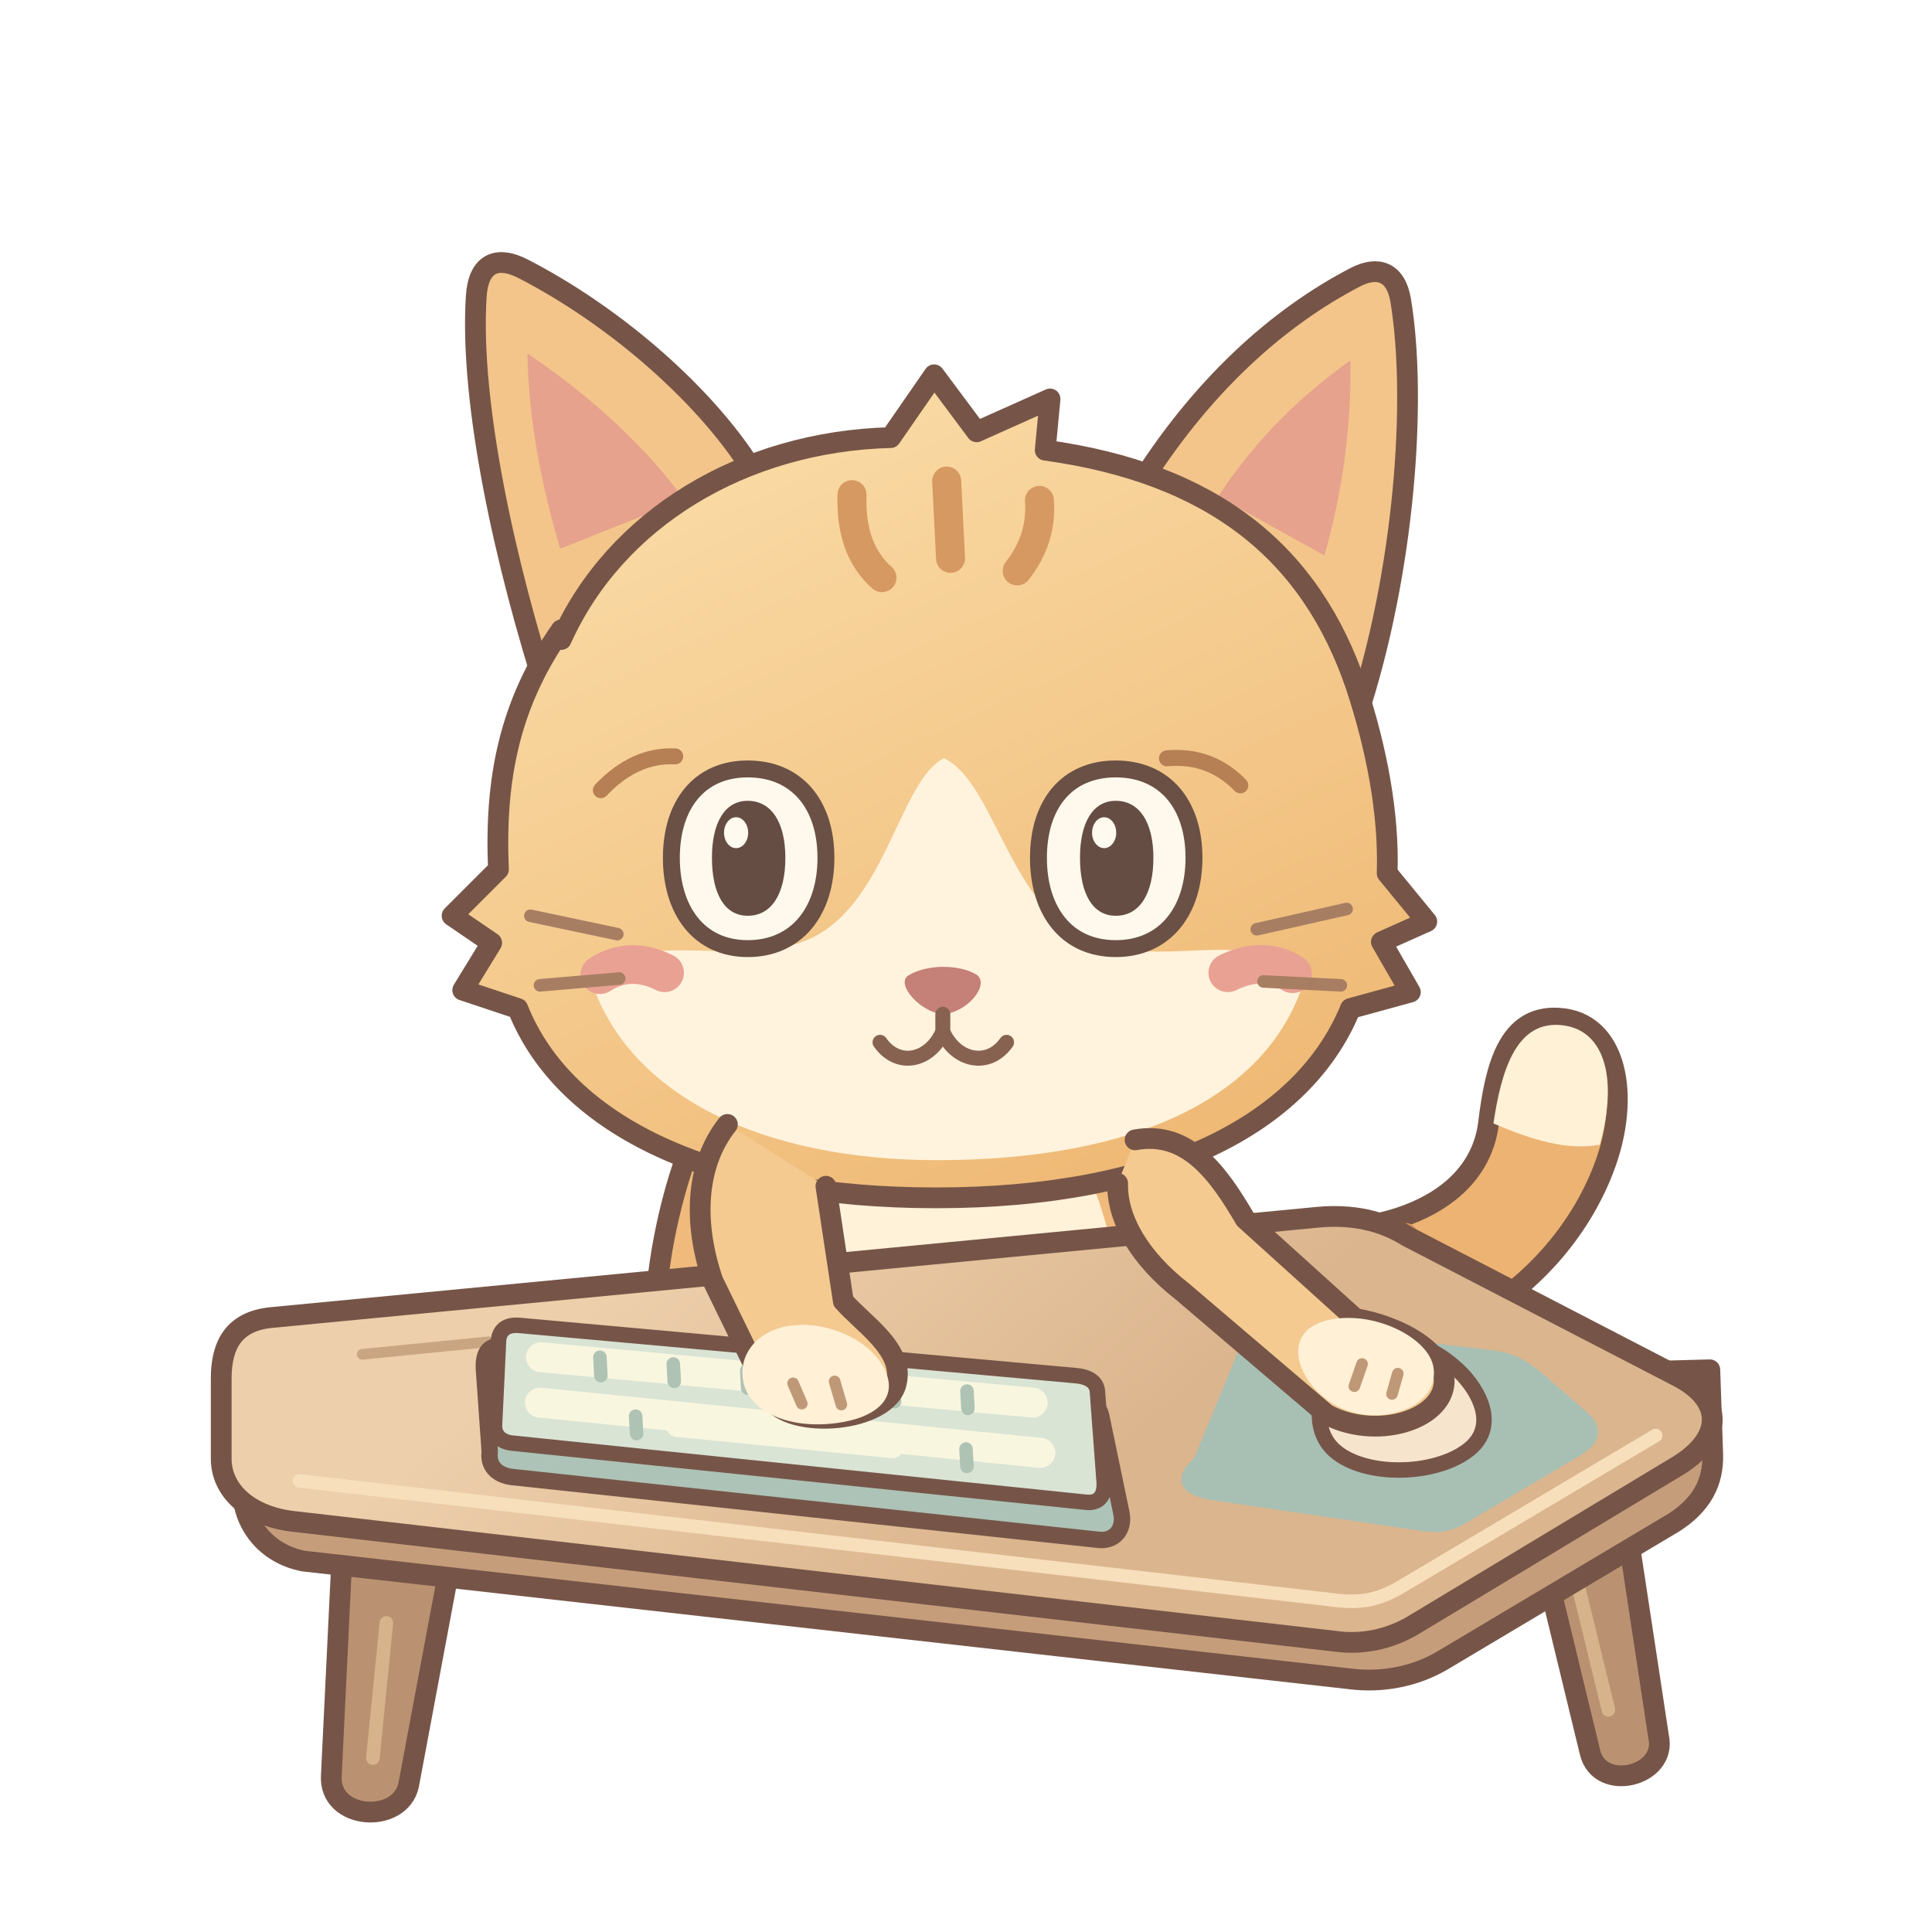
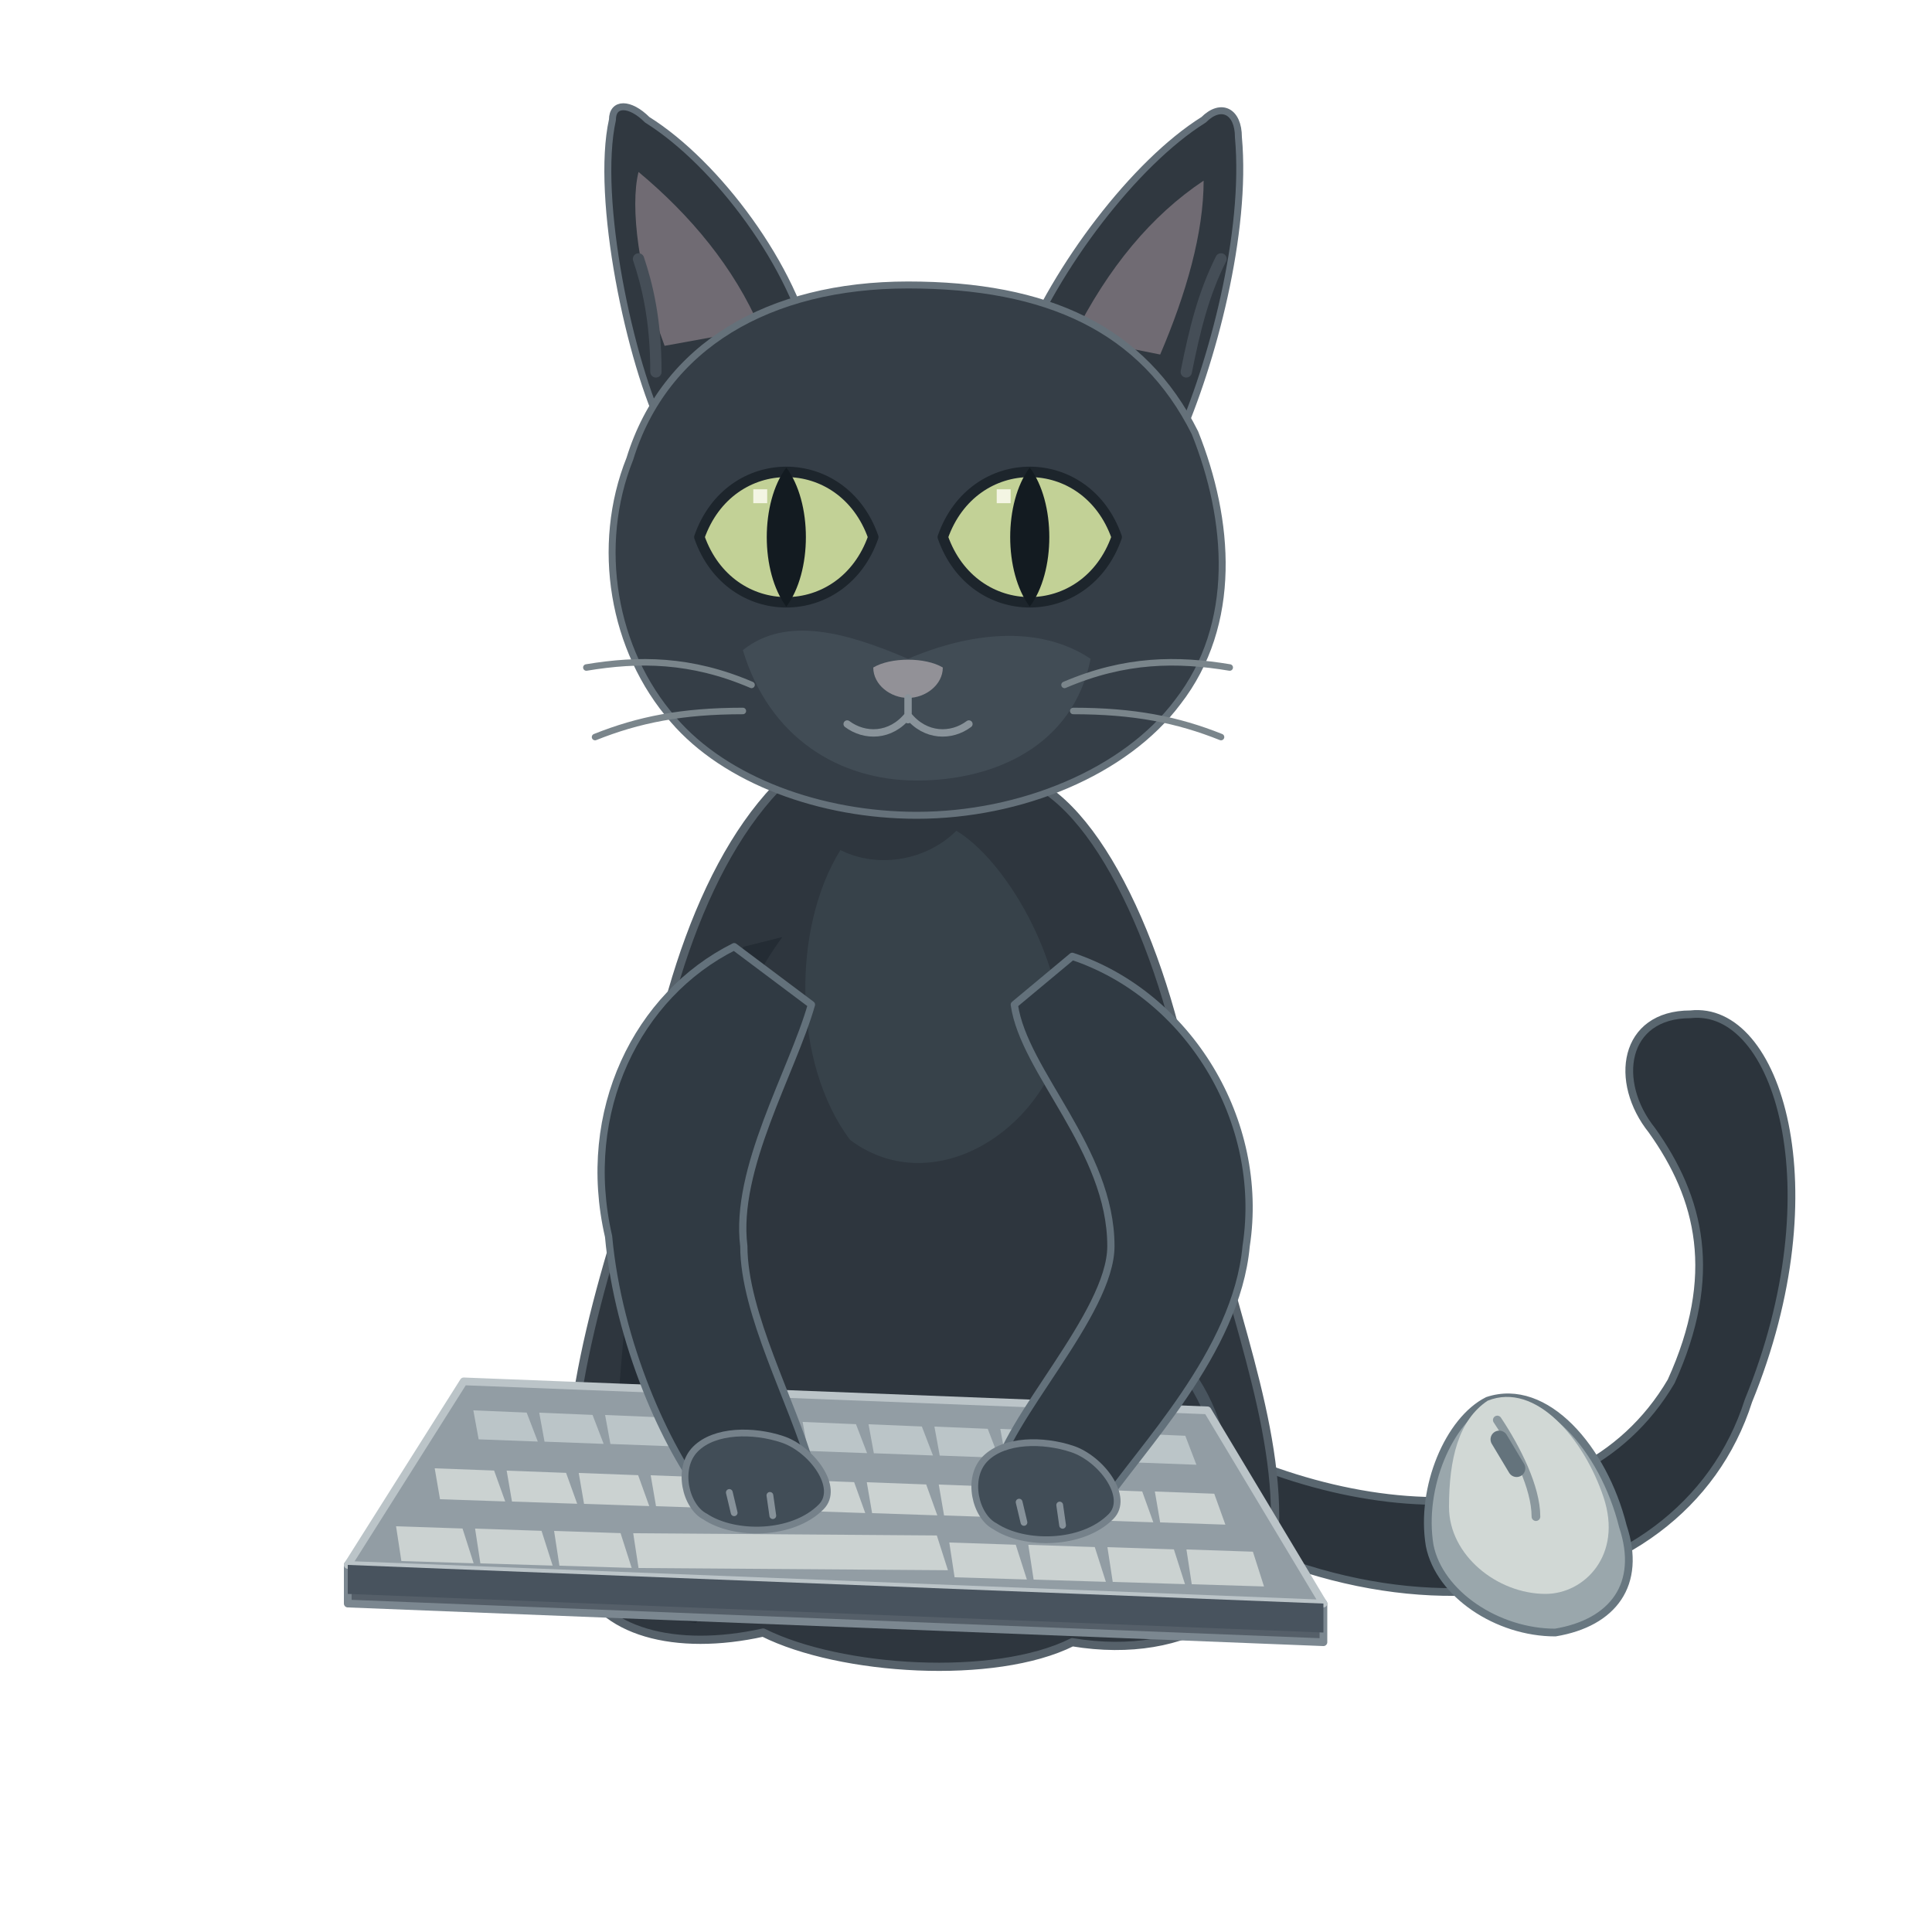
- <svg xmlns="http://www.w3.org/2000/svg" width="200" height="200" viewBox="0 0 200 200" fill="none" stroke="#765548" stroke-width="2.15" stroke-linecap="round" stroke-linejoin="round">
+ <svg xmlns="http://www.w3.org/2000/svg" width="200" height="200" viewBox="0 0 200 200" fill="none" stroke-linecap="round" stroke-linejoin="round">
  <defs>
-     <linearGradient id="fur" x1="77" y1="48" x2="112" y2="124" gradientUnits="userSpaceOnUse">
-       <stop stop-color="#f9d9a3" />
-       <stop offset="1" stop-color="#efb975" />
-     </linearGradient>
-     <linearGradient id="wood" x1="65" y1="132" x2="96" y2="168" gradientUnits="userSpaceOnUse">
-       <stop stop-color="#edcfab" />
-       <stop offset="1" stop-color="#dbb58e" />
-     </linearGradient>
-     <g id="eyelids" fill="none" stroke="#60473f" stroke-width="2.5">
-       <path d="M70.5 90.2q7 5.3 14.2-.4M108.5 89.8q7.2 5.3 14.2-.2" />
+     <path id="head-left" d="M92 36 C76 35 66 42 63 54 C59 65 60 77 65 84 C71 92 82 96 92 96 C106 96 120 91 126 82 C132 73 131 61 126 52 C120 40 106 35 92 36 Z" />
+     <path id="head-right" d="M96 36 C82 35 68 40 63 52 C58 61 57 73 63 82 C69 91 82 96 96 96 C106 96 117 92 123 84 C130 77 131 65 127 54 C124 42 114 35 96 36 Z" />
+     <path id="head-up" d="M94 34 C78 34 66 41 62 53 C58 64 60 77 67 87 C73 96 84 100 95 100 C107 100 119 95 125 85 C132 75 131 61 127 51 C121 39 110 34 94 34 Z" />
+     <path id="head-down" d="M94 37 C78 37 66 43 62 55 C58 65 60 77 67 85 C73 91 84 94 95 94 C107 94 119 90 125 83 C132 74 131 62 127 53 C121 42 110 37 94 37 Z" />
+   </defs>
+   <path id="tail" d="M114 151 C142 173 174 167 181 145 C190 123 184 104 175 105 C168 105 167 112 171 117 C176 124 178 132 173 143 C163 160 138 158 119 146 C115 144 110 148 114 151 Z" fill="#2c343c" stroke="#59666f" stroke-width=".8" />
+   <g id="body">
+     <path d="M82 80 C73 88 68 104 66 121 C61 136 57 151 60 163 C62 169 70 171 79 169 C87 173 103 174 111 170 C123 172 132 166 132 157 C132 145 126 132 124 119 C122 102 115 85 107 81 C100 78 90 78 82 80 Z" fill="#2e363e" stroke="#56616a" stroke-width=".85" />
+     <path d="M81 97 C72 109 73 127 77 142 C80 153 79 163 72 168 C65 167 62 164 63 157 C65 136 65 111 77 98 Z" fill="#242c34" />
+     <path d="M87 88 C82 96 82 110 88 118 C96 124 107 118 110 108 C110 99 104 89 99 86 C96 89 91 90 87 88 Z" fill="#37424a" />
+     <path d="M113 137 C124 137 128 150 127 159 C126 165 122 168 114 168" stroke="#48545e" stroke-width="1.2" />
+   </g>
+   <g id="head-assembly" transform="translate(9.4 -2) scale(.9)">
+     <g id="ear-left">
+       <path d="M66 52 C62 44 58 25 60 16 C60 14 62 14 64 16 C72 21 81 33 83 43 Z" fill="#303840" stroke="#64707a" stroke-width=".8" />
+       <path d="M66 42 C63 34 62 26 63 22 C69 27 74 33 77 40 Z" fill="#706b73" />
+       <path d="M65 45 C65 39 64 35 63 32" stroke="#454e57" stroke-width="1.3" />
+     </g>
+     <g id="ear-right">
+       <path d="M107 43 C111 33 120 21 128 16 C130 14 132 15 132 18 C133 29 129 44 125 53 Z" fill="#303840" stroke="#64707a" stroke-width=".8" />
+       <path d="M113 41 C117 33 122 27 128 23 C128 29 126 36 123 43 Z" fill="#706b73" />
+       <path d="M126 45 C127 40 128 36 130 32" stroke="#454e57" stroke-width="1.3" />
+     </g>
+     <path id="head-shape" d="M94 35 C78 35 66 42 62 55 C58 65 60 77 67 85 C73 92 84 96 95 96 C107 96 119 91 125 83 C132 74 131 62 127 52 C121 40 110 35 94 35 Z" fill="#353e47" stroke="#65717a" stroke-width=".8" />
+     <path id="chin" d="M75 77 C80 73 87 75 94 78 C101 75 109 74 115 78 C113 88 104 92 95 92 C86 92 78 87 75 77 Z" fill="#414c55" />
+     <g id="eyes" stroke="#1d252c" stroke-width="1.2">
+       <path d="M70 64 C73.5 54 86.5 54 90 64 C86.5 74 73.5 74 70 64 Z" fill="#c2d196" />
+       <path d="M98 64 C101.5 54 114.5 54 118 64 C114.5 74 101.5 74 98 64 Z" fill="#c2d196" />
+     </g>
+     <g id="pupils" fill="#131b21">
+       <path d="M80 56 C77 60 77 68 80 72 C83 68 83 60 80 56 Z" />
+       <path d="M108 56 C105 60 105 68 108 72 C111 68 111 60 108 56 Z" />
+       <path d="M76.2 58.5 L77.8 58.5 L77.8 60.1 L76.2 60.1 Z M104.2 58.5 L105.8 58.5 L105.8 60.1 L104.2 60.1 Z" fill="#f3f5e3" />
+     </g>
+     <g id="muzzle">
+       <path d="M90 79 C92 77.8 96 77.8 98 79 C98 81 96 82.5 94 82.5 C92 82.5 90 81 90 79 Z" fill="#929197" />
+       <path d="M94 82.5 L94 85 M94 84.5 C92 87 89 87 87 85.5 M94 84.5 C96 87 99 87 101 85.5" stroke="#89939a" stroke-width=".85" />
+     </g>
+     <g id="whiskers" stroke="#7a858b" stroke-width=".75">
+       <path d="M76 81 C69 78 63 78 57 79 M75 84 C68 84 63 85 58 87 M112 81 C119 78 125 78 131 79 M113 84 C120 84 125 85 130 87" />
+     </g>
+   </g>
+   <g id="keyboard">
+     <path d="M48 147 L125 150 L137 166 L137 170 L36 166 L36 162 Z" fill="#555f69" stroke="#7b8790" stroke-width=".8" />
+     <path d="M48 143 L125 146 L137 166 L36 162 Z" fill="#929da4" stroke="#bbc4c8" stroke-width=".8" />
+     <path d="M36 162 L137 166 L137 169 L36 165 Z" fill="#48535e" />
+     <path d="M49.00 146.00 l5.52 .23 1.15 3.00 -6.12 -.23 Z" fill="#bbc5c8" />
+     <path d="M55.82 146.24 l5.52 .23 1.15 3.00 -6.12 -.23 Z" fill="#bbc5c8" />
+     <path d="M62.64 146.48 l5.52 .23 1.15 3.00 -6.12 -.23 Z" fill="#bbc5c8" />
+     <path d="M69.45 146.72 l5.52 .23 1.15 3.00 -6.12 -.23 Z" fill="#bbc5c8" />
+     <path d="M76.27 146.96 l5.52 .23 1.15 3.00 -6.12 -.23 Z" fill="#bbc5c8" />
+     <path d="M83.09 147.20 l5.52 .23 1.15 3.00 -6.12 -.23 Z" fill="#bbc5c8" />
+     <path d="M89.91 147.44 l5.52 .23 1.15 3.00 -6.12 -.23 Z" fill="#bbc5c8" />
+     <path d="M96.73 147.68 l5.52 .23 1.15 3.00 -6.12 -.23 Z" fill="#bbc5c8" />
+     <path d="M103.55 147.92 l5.52 .23 1.15 3.00 -6.12 -.23 Z" fill="#bbc5c8" />
+     <path d="M110.36 148.16 l5.52 .23 1.15 3.00 -6.12 -.23 Z" fill="#bbc5c8" />
+     <path d="M117.18 148.40 l5.52 .23 1.15 3.00 -6.12 -.23 Z" fill="#bbc5c8" />
+     <path d="M45.00 152.00 l6.15 .23 1.15 3.20 -6.75 -.23 Z" fill="#cbd2d1" />
+     <path d="M52.45 152.24 l6.15 .23 1.15 3.20 -6.75 -.23 Z" fill="#cbd2d1" />
+     <path d="M59.91 152.48 l6.15 .23 1.15 3.20 -6.75 -.23 Z" fill="#cbd2d1" />
+     <path d="M67.36 152.72 l6.15 .23 1.15 3.20 -6.75 -.23 Z" fill="#cbd2d1" />
+     <path d="M74.82 152.96 l6.15 .23 1.15 3.20 -6.75 -.23 Z" fill="#cbd2d1" />
+     <path d="M82.27 153.20 l6.15 .23 1.15 3.20 -6.75 -.23 Z" fill="#cbd2d1" />
+     <path d="M89.73 153.44 l6.15 .23 1.15 3.20 -6.75 -.23 Z" fill="#cbd2d1" />
+     <path d="M97.18 153.68 l6.15 .23 1.15 3.20 -6.75 -.23 Z" fill="#cbd2d1" />
+     <path d="M104.64 153.92 l6.15 .23 1.15 3.20 -6.75 -.23 Z" fill="#cbd2d1" />
+     <path d="M112.09 154.16 l6.15 .23 1.15 3.20 -6.75 -.23 Z" fill="#cbd2d1" />
+     <path d="M119.55 154.40 l6.15 .23 1.15 3.20 -6.75 -.23 Z" fill="#cbd2d1" />
+     <path d="M41.00 158.00 l6.88 .23 1.15 3.60 -7.48 -.23 Z" fill="#cbd2d1" />
+     <path d="M49.18 158.24 l6.88 .23 1.15 3.60 -7.48 -.23 Z" fill="#cbd2d1" />
+     <path d="M57.36 158.48 l6.88 .23 1.15 3.60 -7.48 -.23 Z" fill="#cbd2d1" />
+     <path d="M65.55 158.72 l31.43 .23 1.15 3.60 -32.03 -.23 Z" fill="#cbd2d1" />
+     <path d="M98.27 159.68 l6.88 .23 1.15 3.60 -7.48 -.23 Z" fill="#cbd2d1" />
+     <path d="M106.45 159.92 l6.88 .23 1.15 3.60 -7.48 -.23 Z" fill="#cbd2d1" />
+     <path d="M114.64 160.16 l6.88 .23 1.15 3.60 -7.48 -.23 Z" fill="#cbd2d1" />
+     <path d="M122.82 160.40 l6.88 .23 1.15 3.60 -7.48 -.23 Z" fill="#cbd2d1" />
+   </g>
+   <g id="mouse">
+     <path d="M154 145 C160 143 166 150 168 158 C170 164 167 168 161 169 C155 169 149 165 148 160 C147 154 150 147 154 145 Z" fill="#9aa7ac" stroke="#687780" stroke-width=".8" />
+     <path d="M154 145 C159 143 164 149 166 155 C168 161 164 165 160 165 C155 165 150 161 150 156 C150 151 151 147 154 145 Z" fill="#d1d8d5" />
+     <path d="M155 147 C157 150 159 154 159 157" stroke="#8b989e" stroke-width=".9" />
+     <path d="M155.2 149 L157 152" stroke="#64737c" stroke-width="1.8" />
+   </g>
+   <g id="arm-left">
+     <path d="M76 98 C66 103 60 115 63 128 C64 139 69 150 73 155 C76 158 84 156 84 152 C82 145 77 136 77 129 C76 121 82 111 84 104 Z" fill="#303a43" stroke="#63717b" stroke-width=".75" />
+   </g>
+   <g id="arm-right">
+     <path d="M111 99 C123 103 131 116 129 129 C128 140 118 150 114 156 C111 160 103 158 103 153 C104 147 115 136 115 129 C115 119 106 111 105 104 Z" fill="#303a43" stroke="#63717b" stroke-width=".75" />
+   </g>
+   <defs>
+     <g id="paw">
+       <path d="M-6 -3 C-8 -1 -7 3 -5 4 C-2 6 4 6 7 3 C9 1 6 -3 3 -4 C0 -5 -4 -5 -6 -3 Z" fill="#414d57" stroke="#75818a" stroke-width=".7" />
+       <path d="M-2.5 1.5 L-2 3.6 M1.7 1.8 L2 3.9" stroke="#87929a" stroke-width=".7" />
    </g>
  </defs>
-   <g id="tail">
-     <path d="M126 141c20 3 35-7 40-20 2.9-7.5 1.4-15.3-4.7-15.6-5.2-.3-6.5 5.1-7.2 10.8-1 8.5-11.2 12.6-24.4 10.7Z" fill="#edb372" />
-     <path d="M161.3 106.1c-4.4-.2-5.9 4.8-6.7 10.2 4.2 1.8 7.7 2.8 11 2.2 2-7.1.4-12.2-4.3-12.4Z" fill="#fff1d6" stroke="none" />
-     <path d="M145.6 127.7q2 3.5 2.2 6.9" stroke="#d6945e" />
-   </g>
-   <g id="body">
-     <path d="M76 110c-6.2 8.3-9.9 24.6-7.6 36.6 1.4 7.7 10.3 12.3 29 12.3 20.7 0 31.8-4.1 31.7-14.4-.1-13.8-4.1-25.2-12-34.2Z" fill="#efba7b" />
-     <path d="M85.5 115.7c-6.6 8-8.3 23.6-4.6 30.9 4.7 8.9 28.8 9.4 33.6-.3 3.9-7.9.2-24.4-5.6-31.1l-6 5.6-5.2-3.4-5.8 4Z" fill="#fff2d9" stroke="none" />
-   </g>
-   <g id="ear-left">
-     <path d="M56.8 72.4c-4.5-13.9-8.2-30.7-7.5-41.7.2-3.3 2-4.4 5-2.8C65.1 33.5 75.2 43 79.2 51Z" fill="#f3c58a" />
-     <path d="M58 56.8c-2.3-7.7-3.3-14.3-3.4-20.2 6.9 4.6 12.6 10.1 16.2 15.1Z" fill="#e6a28d" stroke="none" />
-   </g>
-   <g id="ear-right">
-     <path d="M117.6 50.8c6.7-10.9 14.8-18 22.7-22.1 2.3-1.2 4.2-.6 4.7 2.4 1.7 10.3.4 28.1-4.5 43Z" fill="#f3c58a" />
-     <path d="M126.1 51.4c3.8-5.8 8.5-10.4 13.7-14.1.1 7.2-.9 13.9-2.7 20.2Z" fill="#e6a28d" stroke="none" />
-   </g>
-   <g id="head">
-     <path d="M58.1 66.2c5.6-12.5 18.8-20.5 34.1-20.9l4.5-6.5 4.4 5.9 7.6-3.4-.5 5.3c17.4 2.4 27.5 10.6 32.2 24.5 2.1 6.4 3.4 13.1 3.2 19.3l4.1 5-4.7 2.1 3 5.2-6.2 1.7c-4.9 12-19.7 19.6-42.9 19.6-22.8 0-38.4-7.3-43.3-19.6l-5.7-1.9 3-4.9-4.1-2.8 4.8-4.8c-.4-9.3 1.1-17.1 6.5-24.8Z" fill="url(#fur)" />
-     <path d="M97.7 78.5c-4.4 2.2-5.9 14.3-13.1 18.3-7.4 4.1-18.2-1.4-23.4 4.7 3.9 12 17.8 18.6 35.8 18.6 20.8 0 34.5-6.7 38.1-18.9-5.7-5.8-15.3-.3-23.3-4.3-7.3-3.6-9.1-16.2-14.1-18.4Z" fill="#fff3dd" stroke="none" />
-     <path d="M88.2 51.2q-.2 5.7 3.1 8.6M98 49.8l.4 8M107.6 51.8q.3 4-2.3 7.3" stroke="#d69961" stroke-width="3" />
-     <path d="M62.2 81.8q3.5-3.7 7.7-3.5M120.8 78.5q4.5-.4 7.6 2.8" stroke="#b77f54" stroke-width="1.65" />
-     <path d="M62.1 100.9q3.1-2 6.7-.2M127.1 100.7q3.7-1.8 6.7.1" stroke="#e9a193" stroke-width="4" />
-     <path d="M94 101c1.9-1.2 5.3-1.2 7.1-.1 1.4 1-.9 3.9-3.5 4.1-2.3-.2-4.9-3.1-3.6-4Z" fill="#c58077" stroke="none" />
-     <path d="M97.6 105v2.2m0-.4c-1.3 3-4.6 3.8-6.5 1.1m6.5-1.1c1.3 3 4.7 3.8 6.6 1.1" stroke="#876251" stroke-width="1.55" />
-     <path d="M54.9 94.8l9 1.9m-8 5.3 8.2-.7m66-5.1 9.3-2.1m-8.6 7.5 8 .4" stroke="#a87e63" stroke-width="1.3" />
-   </g>
-   <g id="eyes" fill="#fff9ed" stroke="#6a5045" stroke-width="1.75">
-     <path d="M69.5 88.8c0-5.5 2.9-9.2 7.9-9.2 5.1 0 8.1 3.7 8.1 9.2s-3 9.4-8.1 9.4c-5 0-7.9-3.9-7.9-9.4Z" />
-     <path d="M107.5 88.8c0-5.5 2.9-9.2 8-9.2s8.1 3.7 8.1 9.2-3 9.4-8.1 9.4-8-3.9-8-9.4Z" />
-   </g>
-   <g id="pupil-left" stroke="none">
-     <path d="M73.7 88.8c0-3.6 1.3-5.9 3.7-5.9 2.5 0 3.9 2.3 3.9 5.9 0 3.7-1.4 6-3.9 6-2.4 0-3.7-2.3-3.7-6Z" fill="#654d43" />
-     <ellipse cx="76.2" cy="86.2" rx="1.25" ry="1.6" fill="#fffaf0" />
-   </g>
-   <g id="pupil-right" stroke="none">
-     <path d="M111.8 88.8c0-3.6 1.3-5.9 3.7-5.9 2.5 0 3.9 2.3 3.9 5.9 0 3.7-1.4 6-3.9 6-2.4 0-3.7-2.3-3.7-6Z" fill="#654d43" />
-     <ellipse cx="114.3" cy="86.2" rx="1.25" ry="1.6" fill="#fffaf0" />
-   </g>
-   <g id="desk-legs">
-     <path d="m35.5 159-1.2 24.8c-.3 4.6 7.1 5.1 8 1l4.7-25.1m110.4-8 7.2 29.7c1 4.2 8 2.5 7.1-1.6l-4.5-29.6" fill="#ba9272" />
-     <path d="m40 168-1.4 14m124-21 3.9 16" stroke="#d7b38c" stroke-width="1.4" />
-   </g>
-   <g id="desk">
-     <path d="m25 146 .1 8.1c0 3.5 2.3 6.7 6.3 7.5l108.4 12.2c3.2.4 6.6-.2 9.5-1.9l24-14.3c2.8-1.8 4.1-4.1 4-7.1l-.3-8.7Z" fill="#c69d7b" />
-     <path d="M28 136.4 136.5 126c3.4-.3 6.5.3 9.2 2l28 14.5c4.8 2.5 4.7 6.4-.1 9.3l-27.4 16.5c-2.4 1.4-5.2 2-8 1.6L30.4 157.5c-4.5-.5-7.5-3.1-7.5-6.5v-8.3c0-3.6 1.4-5.9 5.1-6.3Z" fill="url(#wood)" />
-     <path d="m31 153.3 106.8 12.3c2.8.4 4.7.1 7-1.2l26.6-15.8" stroke="#f7dfbc" stroke-width="1.4" />
-     <path d="m37.5 140.2 13.1-1.3m103.3 15.6 6-3.6" stroke="#caa582" stroke-width="1.1" />
-   </g>
-   <g id="mouse-mat" stroke="none">
-     <path d="m133.1 137.2 21.5 2.6c2.3.3 3.5 1.1 5.2 2.5l4.6 4c1.7 1.6 1.2 3.1-.7 4.3l-12 7.1c-1.5.9-3.1 1.1-5.1.7l-21.1-3.1c-3.4-.5-4.2-2.3-1.9-4.3l4.2-10.2c.7-2.2 2.3-3.9 5.3-3.6Z" fill="#a8bfb4" />
-     <path d="m130.3 141.1 21.2 2.5" stroke="#c6d7c8" stroke-width="1.1" />
-   </g>
-   <g id="keyboard">
-     <path d="m51.9 139.4 59.7 5.4c1.3.1 2.2.8 2.4 1.8l2.1 10.1c.3 1.7-.8 2.9-2.4 2.7l-60.7-6.5c-1.6-.2-2.5-1.2-2.3-2.6l-.6-8.5c-.1-1.6.4-2.6 1.8-2.4Z" fill="#adc3b7" stroke-width="1.7" />
-     <path d="m53.7 137.2 57.6 5.2c1.3.1 2.2.6 2.3 1.6l.7 9.4c.1 1.5-.6 2.3-2 2.1l-59.2-6.1c-1.2-.1-2-.8-1.9-2l.4-8.4c0-1.2.7-1.9 2.1-1.8Z" fill="#d9e4d5" stroke-width="1.6" />
-     <path d="m56 140.5 50.9 4.7m-51 0 51.8 5.2" stroke="#f9f6df" stroke-width="3.1" />
-     <path d="m62.1 140.5.1 1.9m7.5-1.2.1 1.8m7.5-1.1.1 1.8m7.5-1.1.1 1.8m7.5-1.1.1 1.8m7.5-1.1.1 1.8m-34.4.8.1 1.8m34.1 1.6.1 1.8" stroke="#afc3b5" stroke-width="1.4" />
-     <path d="m70.1 147.6 22.3 2.2" stroke="#f9f6df" stroke-width="2.3" />
-   </g>
-   <g id="mouse">
-     <path d="M140.3 140c4.3-2.2 8.2-.7 11.1 2.3 2.3 2.5 3.3 5.7.6 7.8-3.5 2.7-10.7 2.8-13.8.1-2.9-2.5-1.7-7.7 2.1-10.2Z" fill="#f7e4cd" stroke-width="1.6" />
-     <path d="m143.5 140.1 2.2 5.4" stroke="#b58f77" stroke-width="1.2" />
-   </g>
-   <g id="arm-left">
-     <path d="M75.3 116.4c-3.4 4.3-3.5 10.4-1.5 16.2l5.9 12.1c2 3.4 12.3 2.6 13.1-1.6.8-3.4-3.5-6.1-5.5-8.4l-1.8-11.9" fill="#f4ca91" />
-     <path d="M78.3 138.8c3.4-3.1 10.1-1.5 12.7 2 2.7 3.8-.3 6.2-5.2 6.6-4.9.4-8.6-1.7-8.9-4.7-.2-1.5.3-2.8 1.4-3.9Z" fill="#fff0d6" stroke="none" />
-     <path d="m82.1 143.2.9 2.1m3.4-2.3.7 2.4" stroke="#bf9977" stroke-width="1.2" />
-   </g>
-   <g id="arm-right">
-     <path d="M117.5 118c5.4-1 8.6 3.4 11.4 8.2l11.4 10.3c4.7.8 9.3 3.5 9.2 6.6-.2 4-7.2 6-12.2 3.3l-14.9-12.7c-4.5-3.5-6.8-7.6-6.7-11.2" fill="#f4ca91" />
-     <path d="M137.3 136.7c4.8-1.2 10.7 1.8 11.1 4.9.6 4-5.3 6.1-9.5 4.2-4.4-2-6.7-7.8-1.6-9.1Z" fill="#fff0d6" stroke="none" />
-     <path d="m141 141.2-.8 2.3m4.5-1.3-.6 2.1" stroke="#bf9977" stroke-width="1.2" />
-   </g>
+   <use href="#paw" x="78" y="153" />
+   <use href="#paw" x="108" y="154" />
</svg>
